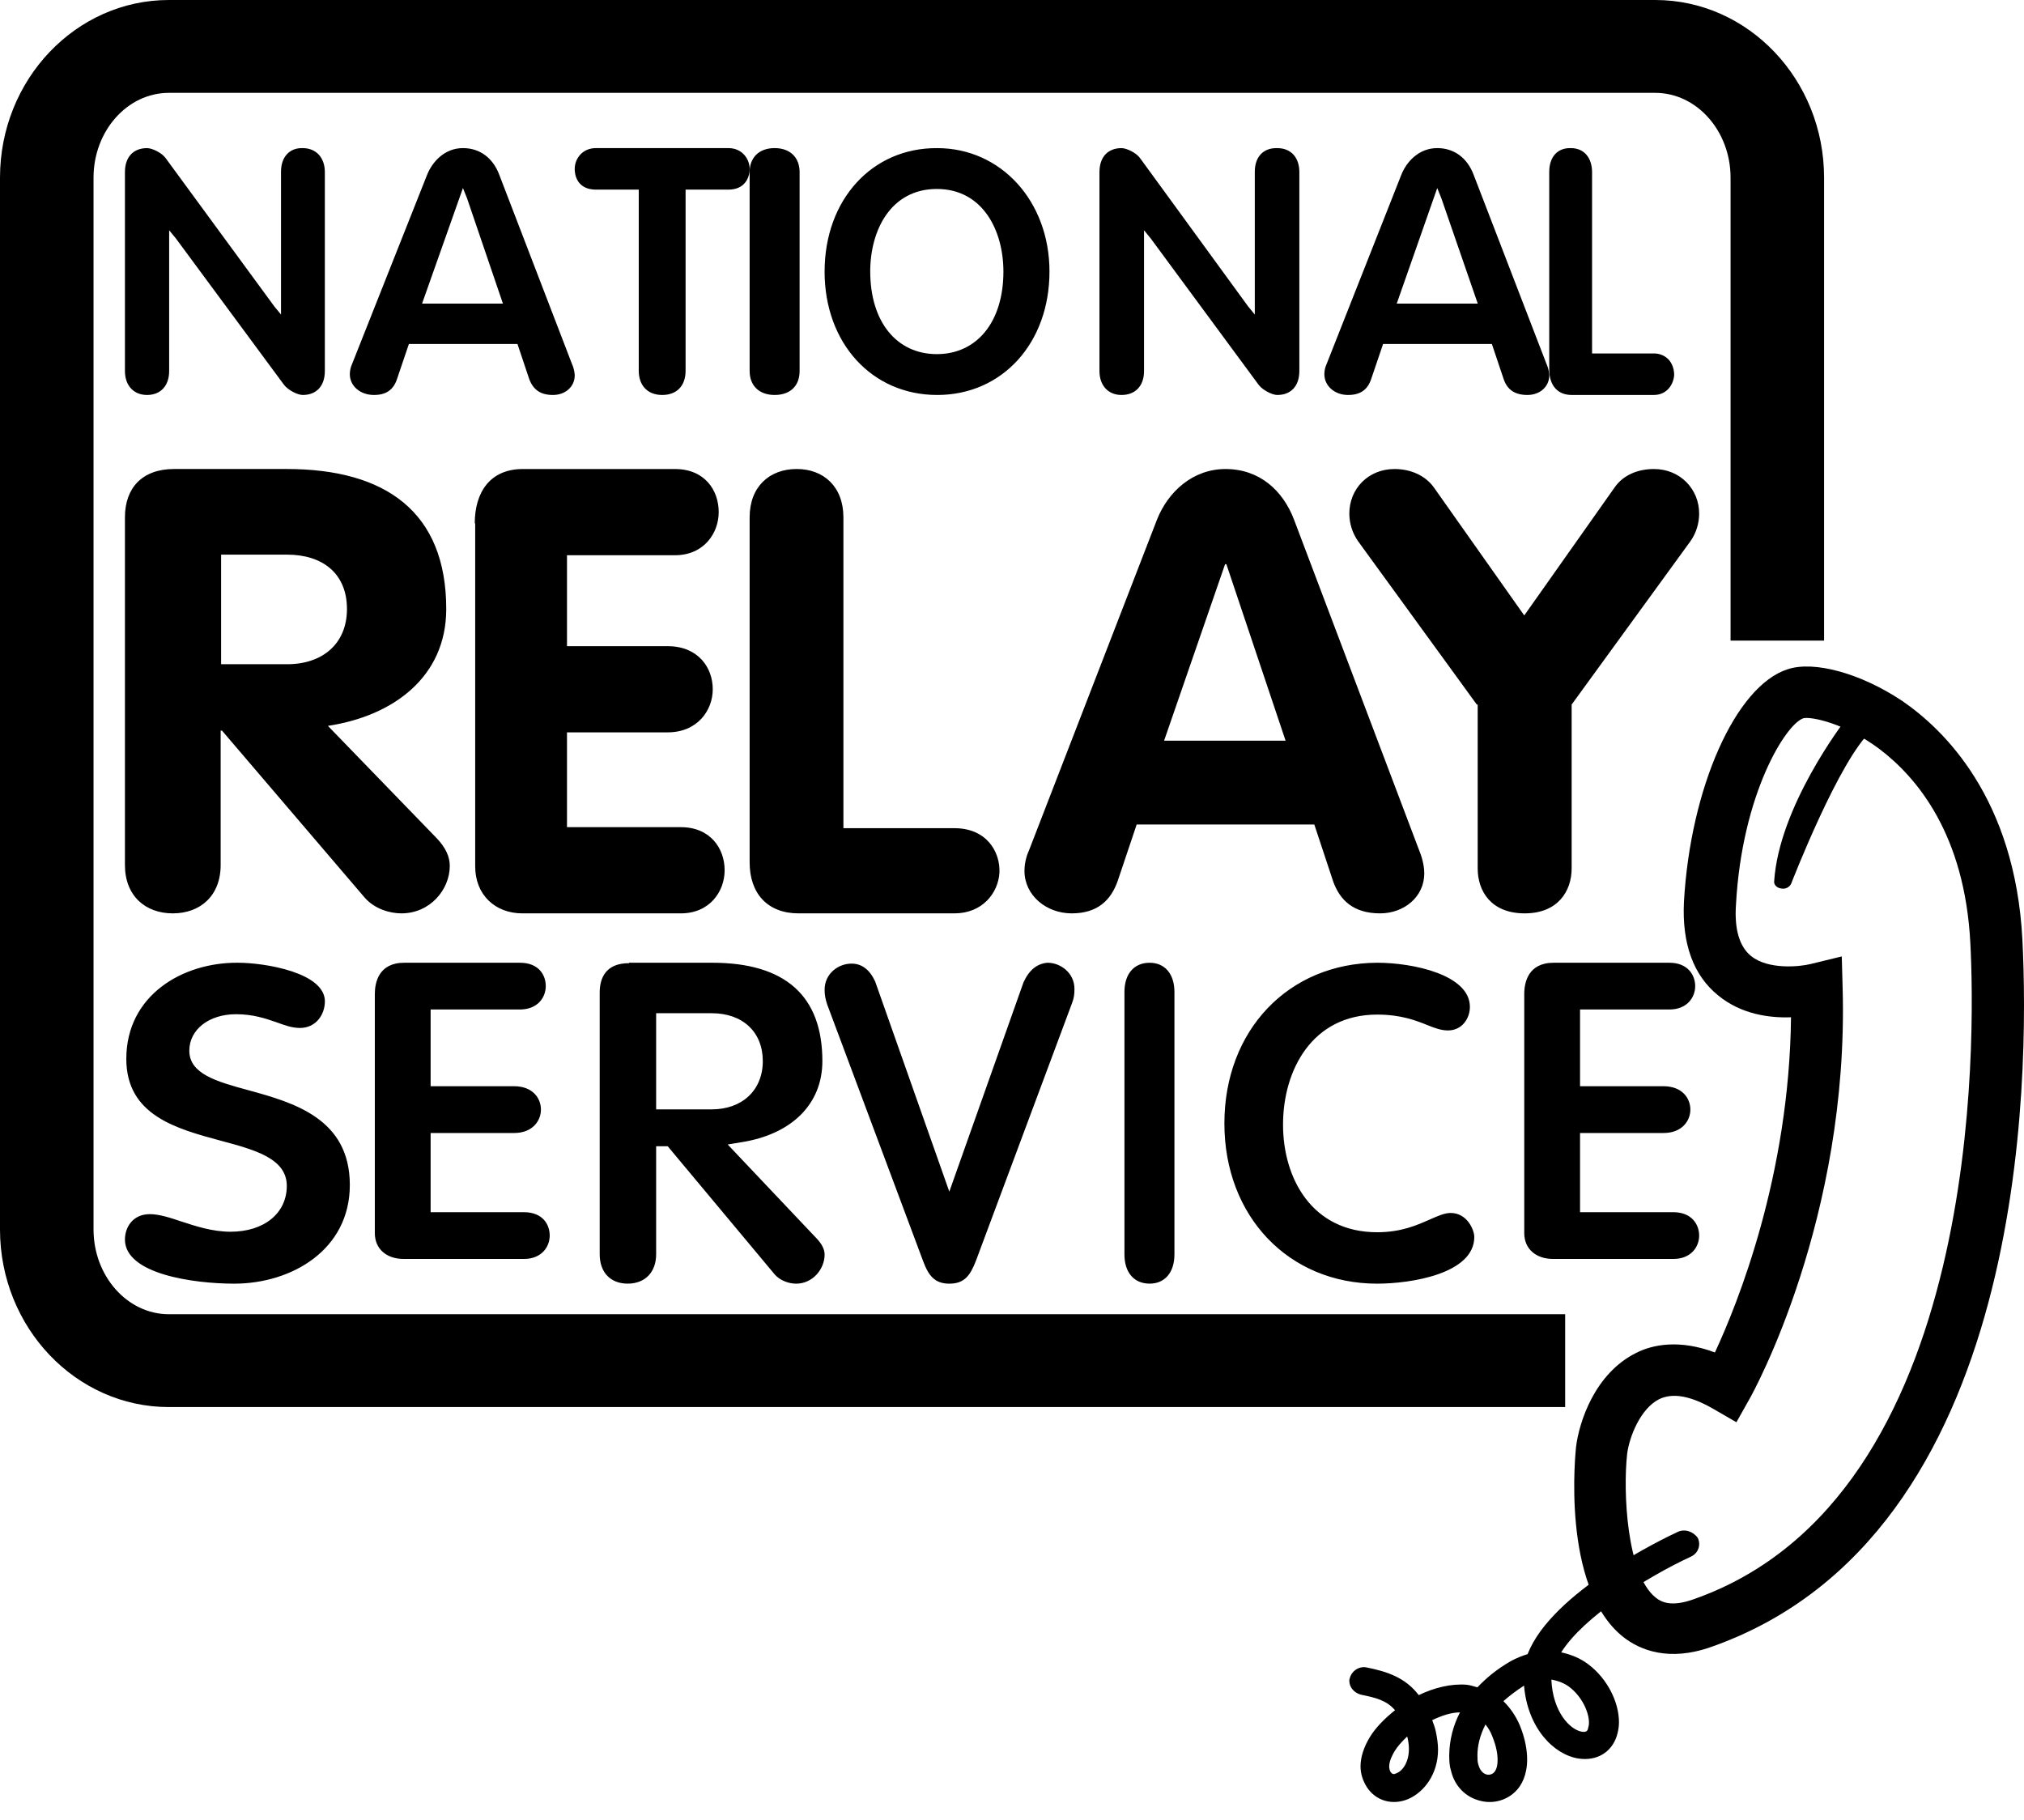
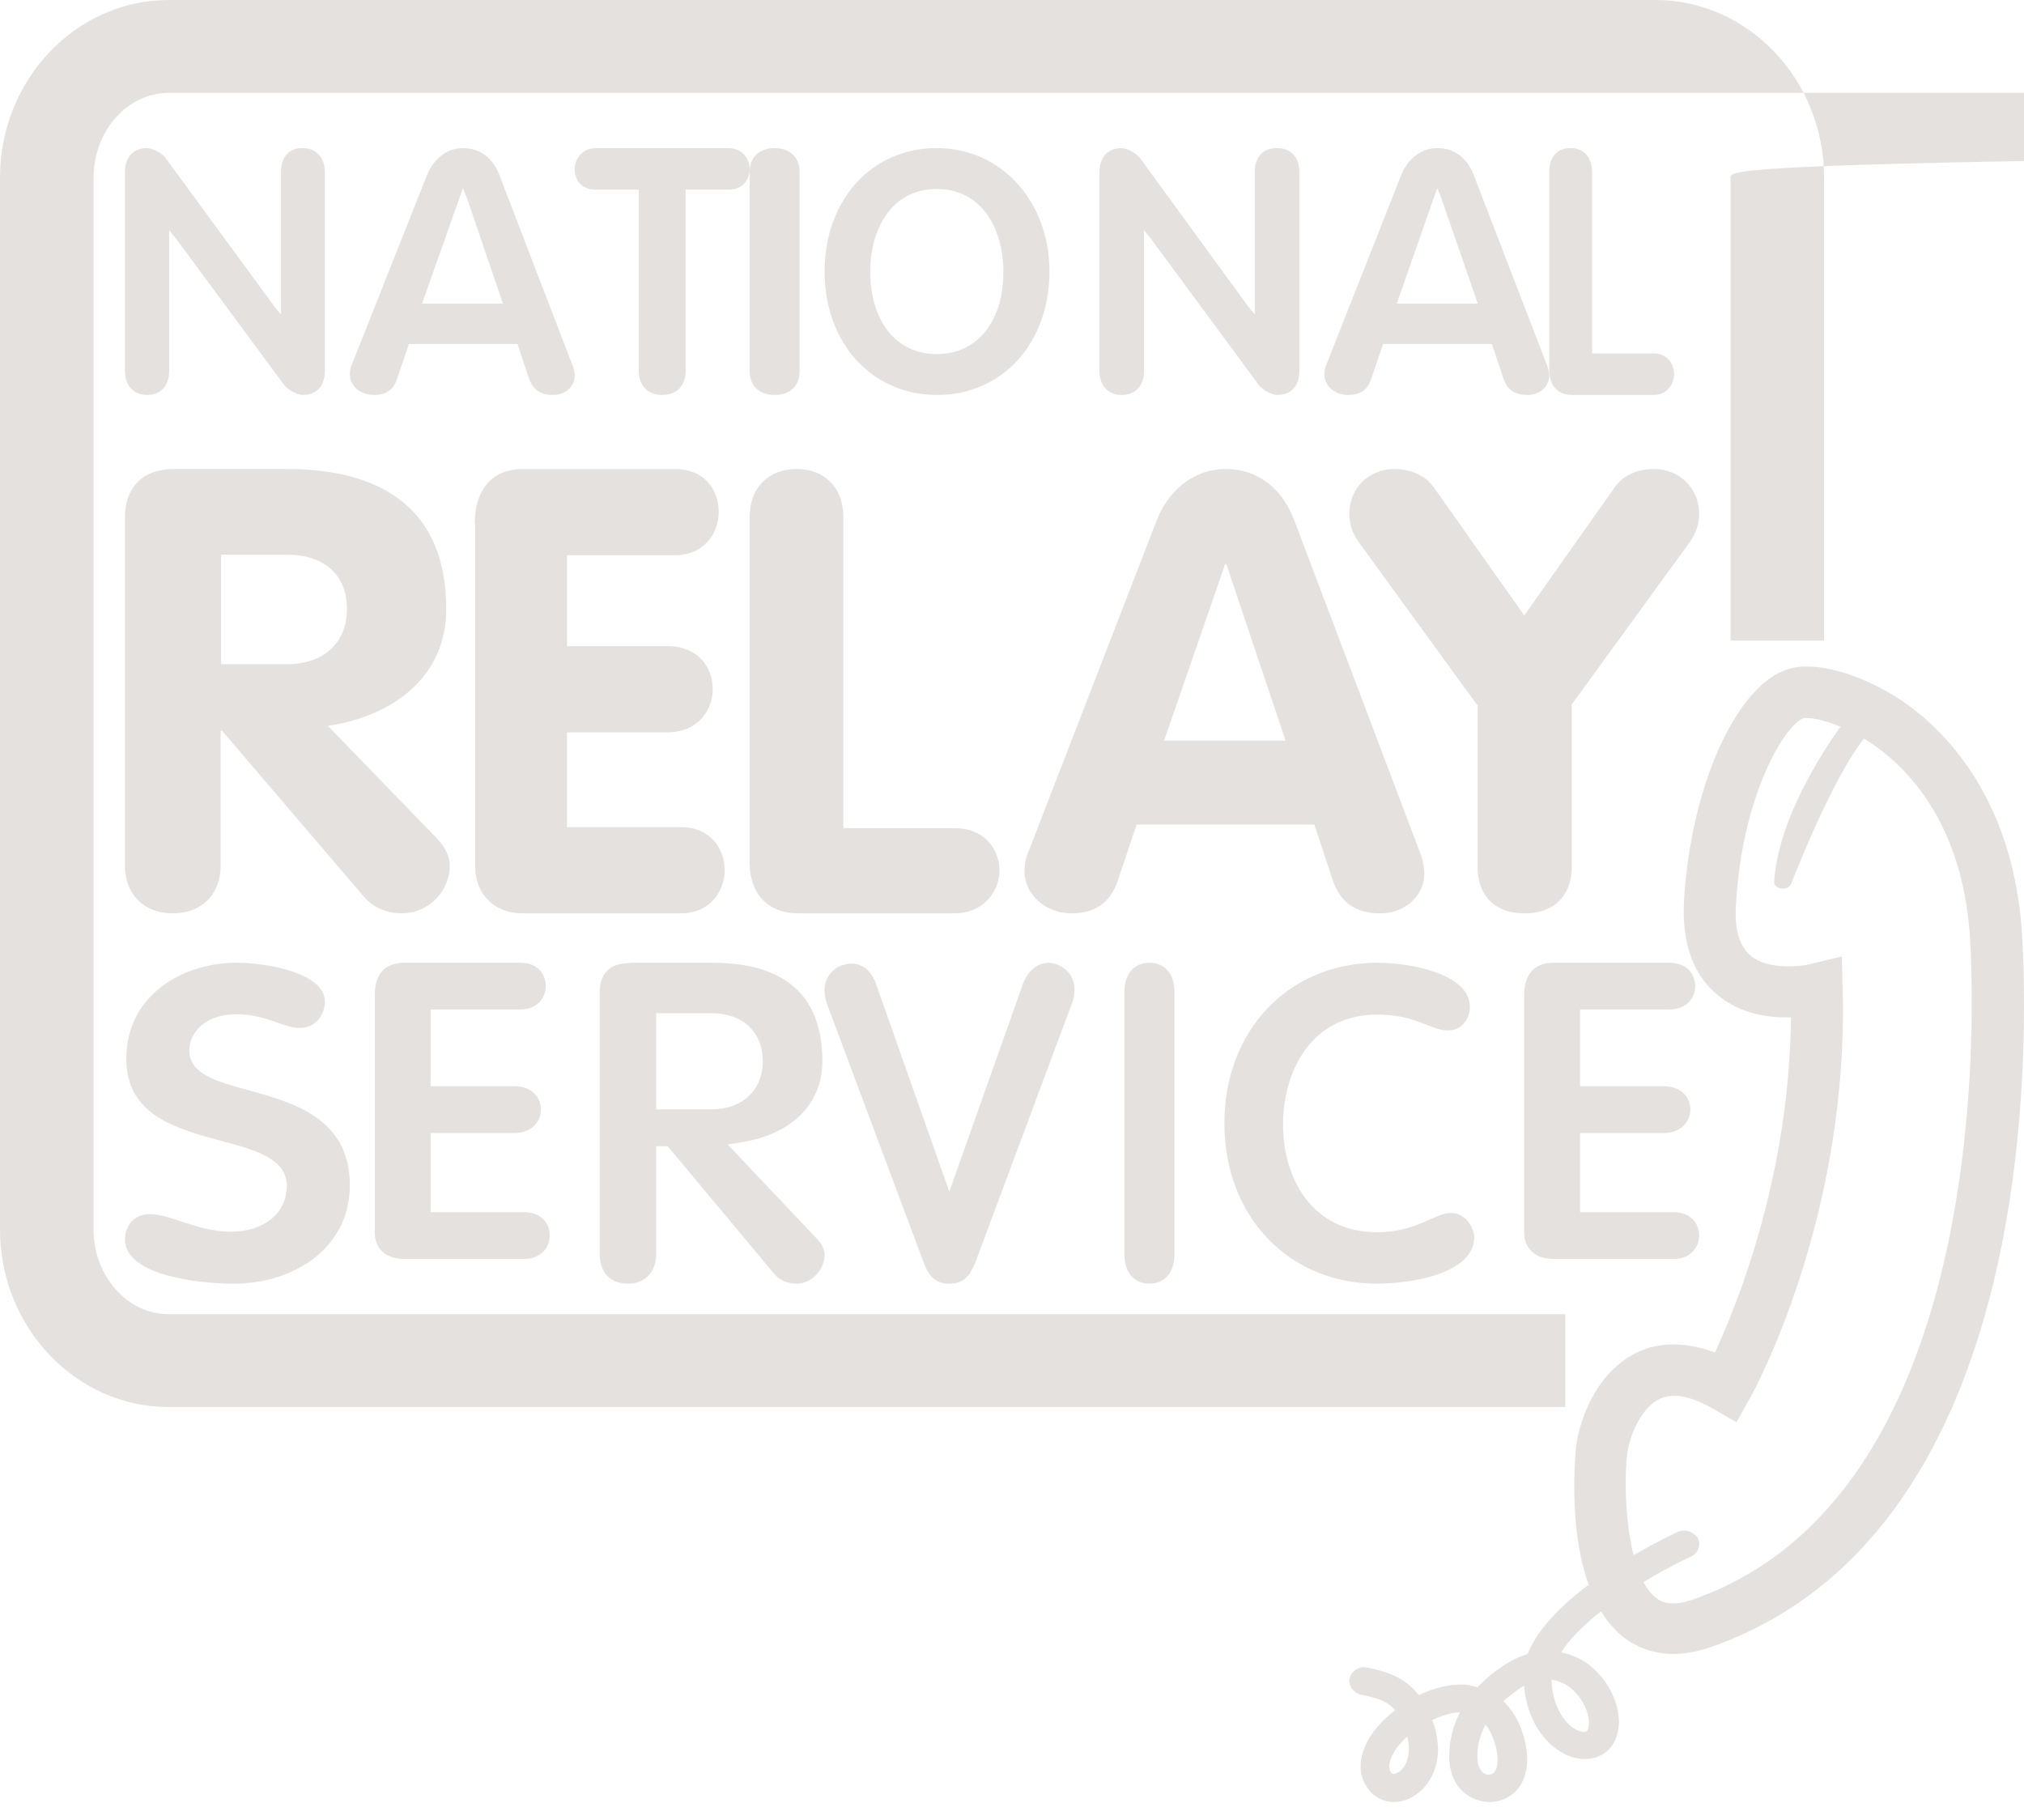
<svg xmlns="http://www.w3.org/2000/svg" width="99px" height="89px" viewBox="0 0 99 89" version="1.1">
  <defs />
  <g id="Page-1" stroke="none" stroke-width="1" fill="#E5E1DE" fill-rule="evenodd">
-     <g id="nrs-logo" fill-rule="nonzero" fill="#000000">
-       <path d="M8.26,0 C3.706,0 0,3.898 0,8.689 L0,60.136 C0,64.925 3.707,68.823 8.26,68.823 L76.557,68.823 L76.557,64.282 L8.26,64.282 C6.226,64.282 4.575,62.416 4.575,60.136 L4.575,8.689 C4.575,6.408 6.226,4.542 8.26,4.542 L80.962,4.542 C82.995,4.542 84.647,6.408 84.647,8.689 L84.647,31.333 L89.221,31.333 L89.221,8.689 C89.222,3.898 85.516,0 80.963,0 L8.26,0 Z" id="Shape" />
+     <g id="nrs-logo" fill-rule="nonzero" fill="#E5E1DE">
+       <path d="M8.26,0 C3.706,0 0,3.898 0,8.689 L0,60.136 C0,64.925 3.707,68.823 8.26,68.823 L76.557,68.823 L76.557,64.282 L8.26,64.282 C6.226,64.282 4.575,62.416 4.575,60.136 L4.575,8.689 C4.575,6.408 6.226,4.542 8.26,4.542 L8000.962,4.542 C82.995,4.542 84.647,6.408 84.647,8.689 L84.647,31.333 L89.221,31.333 L89.221,8.689 C89.222,3.898 85.516,0 80.963,0 L8.26,0 Z" id="Shape" />
      <path d="M6.111,25.307 C6.111,23.863 6.957,22.94 8.517,22.94 L14.023,22.94 C18.857,22.94 21.827,25.035 21.827,29.788 C21.827,33.117 19.226,35.023 16.039,35.504 L21.371,41.01 C21.805,41.471 22,41.911 22,42.35 C22,43.524 21.025,44.675 19.638,44.675 C19.073,44.675 18.315,44.466 17.816,43.879 L10.858,35.735 L10.793,35.735 L10.793,42.309 C10.793,43.816 9.796,44.675 8.453,44.675 C7.108,44.675 6.111,43.816 6.111,42.308 L6.111,25.308 L6.111,25.307 Z M10.815,32.489 L14.045,32.489 C15.779,32.489 16.971,31.484 16.971,29.788 C16.971,28.051 15.779,27.129 14.045,27.129 L10.815,27.129 L10.815,32.489 Z M23.222,25.598 C23.222,24.08 23.971,22.941 25.571,22.941 L33.013,22.941 C34.468,22.941 35.154,23.974 35.154,25.049 C35.154,26.082 34.426,27.158 33.013,27.158 L27.733,27.158 L27.733,31.606 L32.659,31.606 C34.134,31.606 34.863,32.639 34.863,33.713 C34.863,34.746 34.114,35.821 32.659,35.821 L27.733,35.821 L27.733,40.459 L33.304,40.459 C34.738,40.459 35.444,41.492 35.444,42.567 C35.444,43.6 34.717,44.675 33.304,44.675 L25.55,44.675 C24.22,44.675 23.243,43.768 23.243,42.377 L23.243,25.599 L23.222,25.599 L23.222,25.598 Z M36.667,25.307 C36.667,23.8 37.639,22.94 38.971,22.94 C40.282,22.94 41.254,23.8 41.254,25.307 L41.254,40.509 L46.688,40.509 C48.253,40.509 48.93,41.66 48.886,42.686 C48.824,43.691 48.042,44.675 46.688,44.675 L39.056,44.675 C37.555,44.675 36.667,43.712 36.667,42.183 L36.667,25.307 Z M56.593,25.413 C57.134,24.053 58.344,22.941 59.943,22.941 C61.607,22.941 62.752,23.992 63.293,25.413 L69.429,41.627 C69.624,42.1 69.666,42.512 69.666,42.718 C69.666,43.872 68.672,44.675 67.506,44.675 C66.187,44.675 65.539,44.016 65.215,43.13 L64.287,40.329 L55.598,40.329 L54.67,43.089 C54.345,44.016 53.698,44.675 52.422,44.675 C51.169,44.675 50.11,43.789 50.11,42.595 C50.11,42.12 50.261,41.75 50.327,41.606 L56.593,25.413 L56.593,25.413 Z M56.94,36.229 L62.882,36.229 L59.986,27.597 L59.922,27.597 L56.939,36.229 L56.94,36.229 Z M72.235,34.462 L66.426,26.47 C66.149,26.073 66.001,25.603 66,25.12 C66,23.918 66.915,22.941 68.213,22.941 C69.022,22.941 69.725,23.274 70.129,23.833 L74.556,30.103 L78.982,23.833 C79.387,23.252 80.089,22.941 80.898,22.941 C82.196,22.941 83.111,23.938 83.111,25.12 C83.111,25.599 82.963,26.076 82.686,26.47 L76.874,34.462 L76.874,42.475 C76.874,43.595 76.194,44.675 74.578,44.675 C72.938,44.675 72.278,43.595 72.278,42.475 L72.278,34.462 L72.235,34.462 Z M87.437,32.736 C84.892,33.548 82.683,38.542 82.368,44.097 C82.262,46.157 82.83,47.718 84.05,48.696 C85.165,49.611 86.553,49.798 87.604,49.757 C87.521,57.497 84.996,63.759 83.882,66.152 C82.157,65.507 80.852,65.757 80.033,66.173 C78.013,67.172 77.235,69.544 77.087,70.792 C77.087,70.855 76.309,77.617 79.401,80.072 C80.201,80.697 81.61,81.3 83.713,80.551 C99.195,75.099 99.258,52.711 98.922,45.97 C98.564,39.041 95.073,35.67 93.031,34.276 C91.033,32.945 88.741,32.3 87.437,32.736 L87.437,32.736 Z M85.649,46.761 C85.081,46.302 84.828,45.45 84.912,44.243 C85.207,38.833 87.353,35.4 88.215,35.13 C88.593,35.046 90.214,35.358 91.918,36.627 C93.789,38.042 96.103,40.83 96.376,46.136 C96.608,50.61 97.05,73.227 82.851,78.22 C81.757,78.615 81.252,78.366 80.979,78.137 C79.569,77.013 79.38,72.957 79.59,71.105 C79.696,70.272 80.243,68.899 81.147,68.441 C81.821,68.108 82.704,68.275 83.818,68.92 L84.933,69.565 L85.565,68.441 C85.775,68.087 90.445,59.577 90.129,48.342 L90.087,46.781 L88.552,47.155 C88.047,47.281 86.49,47.447 85.649,46.76 L85.649,46.761 Z" id="Shape" />
      <path d="M90.295,35.177 C90.152,35.356 87.018,39.457 86.78,43.103 C86.757,43.281 86.923,43.44 87.137,43.46 C87.332,43.498 87.528,43.399 87.612,43.222 C87.635,43.163 89.986,37.099 91.552,35.733 C91.648,35.633 91.696,35.515 91.648,35.396 C91.605,35.27 91.495,35.179 91.363,35.158 L90.769,35.019 C90.579,34.999 90.39,35.058 90.294,35.177 L90.295,35.177 Z M82.059,74.931 C81.38,75.248 75.903,77.866 74.72,80.907 C74.439,80.992 74.167,81.105 73.908,81.244 C73.209,81.645 72.682,82.089 72.266,82.532 C72.091,82.49 71.937,82.427 71.74,82.405 C70.973,82.343 70.141,82.553 69.396,82.912 C68.717,82.026 67.796,81.751 66.855,81.561 C66.482,81.477 66.109,81.73 66.022,82.089 C66,82.131 66,82.173 66,82.216 C66,82.532 66.241,82.807 66.57,82.891 C67.292,83.039 67.819,83.165 68.235,83.651 C67.731,84.052 67.292,84.496 67.007,84.96 C66.7,85.467 66.548,85.952 66.548,86.396 C66.548,86.754 66.657,87.093 66.855,87.41 C67.292,88.085 68.103,88.317 68.87,88 C69.658,87.663 70.339,86.776 70.339,85.572 C70.339,85.298 70.294,85.003 70.229,84.686 C70.185,84.475 70.12,84.327 70.053,84.137 C70.491,83.926 70.974,83.757 71.412,83.757 C71.071,84.41 70.891,85.134 70.886,85.868 C70.886,86.164 70.908,86.417 70.973,86.607 C71.148,87.367 71.696,87.916 72.418,88.085 C73.053,88.247 73.726,88.052 74.172,87.578 C74.413,87.325 74.697,86.84 74.697,86.058 C74.697,85.615 74.61,85.065 74.347,84.411 C74.16,83.961 73.885,83.553 73.537,83.208 C73.821,82.954 74.151,82.702 74.545,82.448 C74.72,84.517 75.99,85.826 77.218,86.016 C78.094,86.143 78.817,85.721 79.079,84.918 C79.146,84.706 79.189,84.475 79.189,84.243 C79.189,83.25 78.62,82.111 77.699,81.413 C77.283,81.097 76.845,80.927 76.363,80.822 C77.459,79.07 80.57,77.128 82.716,76.135 C82.882,76.058 83.011,75.919 83.072,75.749 C83.134,75.579 83.124,75.391 83.045,75.227 C82.826,74.911 82.41,74.763 82.059,74.931 L82.059,74.931 Z M68.016,86.67 C67.971,86.586 67.948,86.492 67.95,86.397 C67.95,86.122 68.125,85.805 68.213,85.657 C68.366,85.403 68.585,85.171 68.827,84.939 C68.827,84.96 68.849,84.981 68.849,85.003 C68.892,85.193 68.914,85.382 68.914,85.551 C68.914,86.185 68.607,86.628 68.3,86.734 C68.147,86.818 68.082,86.754 68.016,86.67 L68.016,86.67 Z M72.726,86.797 C72.528,86.754 72.376,86.565 72.311,86.311 C72.266,86.184 72.266,86.016 72.266,85.847 C72.266,85.424 72.375,84.897 72.66,84.348 C72.792,84.517 72.902,84.686 72.989,84.918 C73.187,85.404 73.252,85.783 73.252,86.08 C73.252,86.375 73.186,86.586 73.077,86.692 C72.987,86.786 72.854,86.826 72.726,86.797 L72.726,86.797 Z M77.393,84.706 C76.801,84.622 75.947,83.735 75.882,82.152 C76.232,82.215 76.538,82.343 76.758,82.511 C77.371,82.975 77.722,83.735 77.722,84.263 C77.722,84.369 77.699,84.453 77.677,84.537 C77.656,84.664 77.59,84.728 77.393,84.706 L77.393,84.706 Z M13.745,8.396 L13.745,15.385 L13.418,14.987 L8.112,7.748 C7.928,7.475 7.439,7.245 7.193,7.245 C6.52,7.245 6.111,7.685 6.111,8.417 L6.111,18.147 C6.111,18.858 6.54,19.319 7.193,19.319 C7.847,19.319 8.274,18.879 8.274,18.147 L8.274,11.263 L8.601,11.66 L13.888,18.817 C14.093,19.089 14.562,19.319 14.807,19.319 C15.481,19.319 15.889,18.879 15.889,18.147 L15.889,8.417 C15.889,7.706 15.46,7.245 14.807,7.245 C14.154,7.225 13.745,7.685 13.745,8.396 L13.745,8.396 Z M20.889,8.554 L17.222,17.802 C17.15,17.959 17.112,18.129 17.111,18.301 C17.111,18.883 17.622,19.319 18.289,19.319 C18.889,19.319 19.245,19.069 19.422,18.53 L20,16.825 L25.311,16.825 L25.889,18.55 C26.088,19.069 26.445,19.319 27.045,19.319 C27.667,19.319 28.111,18.903 28.111,18.363 C28.111,18.28 28.089,18.05 27.977,17.802 L24.423,8.554 C24.112,7.722 23.468,7.244 22.645,7.244 C21.734,7.244 21.135,7.931 20.89,8.555 L20.889,8.554 Z M22.644,9.198 L22.844,9.697 L24.6,14.851 L20.644,14.851 L22.644,9.198 Z M29.149,7.244 C28.478,7.244 28.111,7.772 28.111,8.259 C28.111,8.746 28.37,9.275 29.149,9.275 L31.243,9.275 L31.243,18.135 C31.243,18.853 31.676,19.319 32.389,19.319 C33.102,19.319 33.534,18.875 33.534,18.135 L33.534,9.275 L35.63,9.275 C36.385,9.275 36.667,8.746 36.667,8.259 C36.667,7.773 36.299,7.244 35.63,7.244 L29.149,7.244 Z M36.667,8.417 L36.667,18.147 C36.667,18.858 37.128,19.319 37.889,19.319 C38.65,19.319 39.111,18.879 39.111,18.147 L39.111,8.416 C39.111,7.705 38.65,7.244 37.889,7.244 C37.127,7.244 36.667,7.705 36.667,8.417 L36.667,8.417 Z M40.333,13.282 C40.333,16.785 42.646,19.319 45.843,19.319 C49.021,19.319 51.333,16.785 51.333,13.282 C51.333,9.841 48.96,7.245 45.843,7.245 C42.645,7.224 40.334,9.778 40.334,13.282 L40.333,13.282 Z M42.565,13.282 C42.565,11.263 43.571,9.243 45.823,9.243 C48.075,9.243 49.08,11.283 49.08,13.283 C49.08,15.733 47.793,17.321 45.823,17.321 C43.853,17.321 42.566,15.733 42.566,13.282 L42.565,13.282 Z M61.376,8.396 L61.376,15.385 L61.049,14.987 L55.774,7.748 C55.59,7.475 55.101,7.245 54.858,7.245 C54.185,7.245 53.778,7.685 53.778,8.417 L53.778,18.147 C53.778,18.858 54.205,19.319 54.857,19.319 C55.53,19.319 55.958,18.879 55.958,18.147 L55.958,11.263 L56.283,11.66 L61.56,18.817 C61.763,19.089 62.231,19.319 62.476,19.319 C63.148,19.319 63.555,18.879 63.555,18.147 L63.555,8.417 C63.555,7.706 63.148,7.245 62.476,7.245 C61.783,7.225 61.376,7.685 61.376,8.396 L61.376,8.396 Z M68.541,8.554 L64.89,17.802 C64.817,17.959 64.779,18.129 64.778,18.301 C64.778,18.883 65.29,19.319 65.936,19.319 C66.537,19.319 66.893,19.069 67.072,18.53 L67.651,16.825 L72.972,16.825 L73.551,18.55 C73.729,19.069 74.107,19.319 74.709,19.319 C75.333,19.319 75.779,18.903 75.779,18.363 C75.779,18.28 75.756,18.05 75.644,17.802 L72.082,8.554 C71.77,7.722 71.124,7.244 70.3,7.244 C69.387,7.244 68.785,7.931 68.541,8.555 L68.541,8.554 Z M70.3,9.198 L70.501,9.697 L72.282,14.851 L68.318,14.851 L70.3,9.198 Z" id="Shape" />
      <path d="M75.778,8.408 L75.778,18.071 C75.778,18.853 76.189,19.319 76.874,19.319 L80.89,19.319 C81.517,19.319 81.85,18.833 81.889,18.347 C81.889,18.05 81.791,17.776 81.615,17.585 C81.427,17.389 81.163,17.282 80.89,17.289 L77.873,17.289 L77.873,8.429 C77.873,7.711 77.481,7.245 76.836,7.245 C76.17,7.224 75.778,7.689 75.778,8.409 L75.778,8.408 Z M6.178,51.791 C6.178,54.561 8.64,55.211 10.813,55.799 C12.454,56.239 14.028,56.66 14.028,58.003 C14.028,59.345 12.919,60.247 11.278,60.247 C10.391,60.247 9.57,59.974 8.861,59.743 C8.307,59.555 7.774,59.387 7.331,59.387 C6.488,59.387 6.111,60.038 6.111,60.626 C6.111,62.324 9.482,62.787 11.456,62.787 C14.273,62.787 17.111,61.128 17.111,57.961 C17.111,54.708 14.361,53.931 12.143,53.323 C10.591,52.902 9.26,52.525 9.26,51.392 C9.26,50.364 10.214,49.608 11.544,49.608 C12.387,49.608 12.986,49.818 13.54,50.007 C13.94,50.154 14.295,50.28 14.672,50.28 C15.47,50.28 15.891,49.608 15.891,48.979 C15.891,47.573 12.964,47.09 11.633,47.09 C8.928,47.069 6.178,48.685 6.178,51.791 L6.178,51.791 Z M19.773,47.09 C18.526,47.09 18.334,48.053 18.334,48.616 L18.334,60.315 C18.334,61.077 18.892,61.579 19.752,61.579 L25.62,61.579 C26.501,61.579 26.888,60.977 26.888,60.435 C26.888,59.914 26.567,59.291 25.621,59.291 L21.063,59.291 L21.063,55.418 L25.148,55.418 C26.051,55.418 26.459,54.816 26.459,54.274 C26.459,53.712 26.051,53.13 25.148,53.13 L21.063,53.13 L21.063,49.377 L25.427,49.377 C26.308,49.377 26.695,48.776 26.695,48.233 C26.695,47.712 26.373,47.09 25.427,47.09 L19.774,47.09 L19.773,47.09 Z M30.768,47.111 C29.594,47.111 29.333,47.884 29.333,48.55 L29.333,61.348 C29.333,62.229 29.855,62.786 30.703,62.786 C31.55,62.786 32.094,62.229 32.094,61.348 L32.094,56.065 L32.659,56.065 L37.876,62.315 C38.16,62.657 38.616,62.787 38.942,62.787 C39.768,62.787 40.334,62.056 40.334,61.369 C40.334,61.112 40.203,60.854 39.963,60.596 L35.594,55.98 L36.247,55.872 C38.725,55.486 40.225,54.004 40.225,51.9 C40.225,48.721 38.42,47.09 34.833,47.09 L30.769,47.09 L30.769,47.111 L30.768,47.111 Z M32.095,49.559 L34.811,49.559 C36.333,49.559 37.311,50.483 37.311,51.9 C37.311,53.318 36.311,54.262 34.811,54.262 L32.094,54.262 L32.094,49.559 L32.095,49.559 Z M50.062,48.05 C50.043,48.092 46.434,58.286 46.434,58.286 L42.807,48.007 C42.542,47.431 42.157,47.133 41.651,47.133 C41.002,47.133 40.334,47.623 40.334,48.412 C40.334,48.668 40.373,48.86 40.455,49.116 L45.158,61.699 C45.421,62.403 45.725,62.787 46.435,62.787 C47.164,62.787 47.448,62.403 47.732,61.678 L52.434,49.073 C52.535,48.817 52.555,48.625 52.555,48.369 C52.555,47.581 51.866,47.09 51.238,47.09 C50.732,47.133 50.346,47.431 50.062,48.049 L50.062,48.05 Z M55,48.52 L55,61.358 C55,62.233 55.462,62.786 56.232,62.786 C56.982,62.786 57.445,62.233 57.445,61.358 L57.445,48.519 C57.445,47.644 56.982,47.091 56.232,47.091 C55.462,47.091 55,47.644 55,48.519 L55,48.52 Z M59.889,54.949 C59.889,59.497 63.035,62.787 67.36,62.787 C69.007,62.787 72.112,62.305 72.112,60.502 C72.112,60.167 71.769,59.329 70.955,59.329 C70.655,59.329 70.335,59.475 69.949,59.643 C69.329,59.916 68.558,60.272 67.36,60.272 C64.17,60.272 62.757,57.631 62.757,55.012 C62.757,52.329 64.192,49.626 67.36,49.626 C68.537,49.626 69.264,49.919 69.843,50.15 C70.206,50.297 70.506,50.401 70.827,50.401 C71.512,50.401 71.897,49.815 71.897,49.248 C71.897,47.677 69.115,47.09 67.36,47.09 C63.014,47.111 59.889,50.401 59.889,54.949 L59.889,54.949 Z M75.995,47.09 C74.749,47.09 74.556,48.053 74.556,48.616 L74.556,60.315 C74.556,61.077 75.114,61.579 75.975,61.579 L81.843,61.579 C82.724,61.579 83.111,60.977 83.111,60.435 C83.111,59.914 82.767,59.291 81.843,59.291 L77.285,59.291 L77.285,55.418 L81.37,55.418 C82.273,55.418 82.681,54.816 82.681,54.274 C82.681,53.712 82.273,53.13 81.37,53.13 L77.285,53.13 L77.285,49.377 L81.649,49.377 C82.53,49.377 82.917,48.776 82.917,48.233 C82.917,47.712 82.574,47.09 81.65,47.09 L75.995,47.09 L75.995,47.09 Z" id="Shape" />
    </g>
  </g>
</svg>
